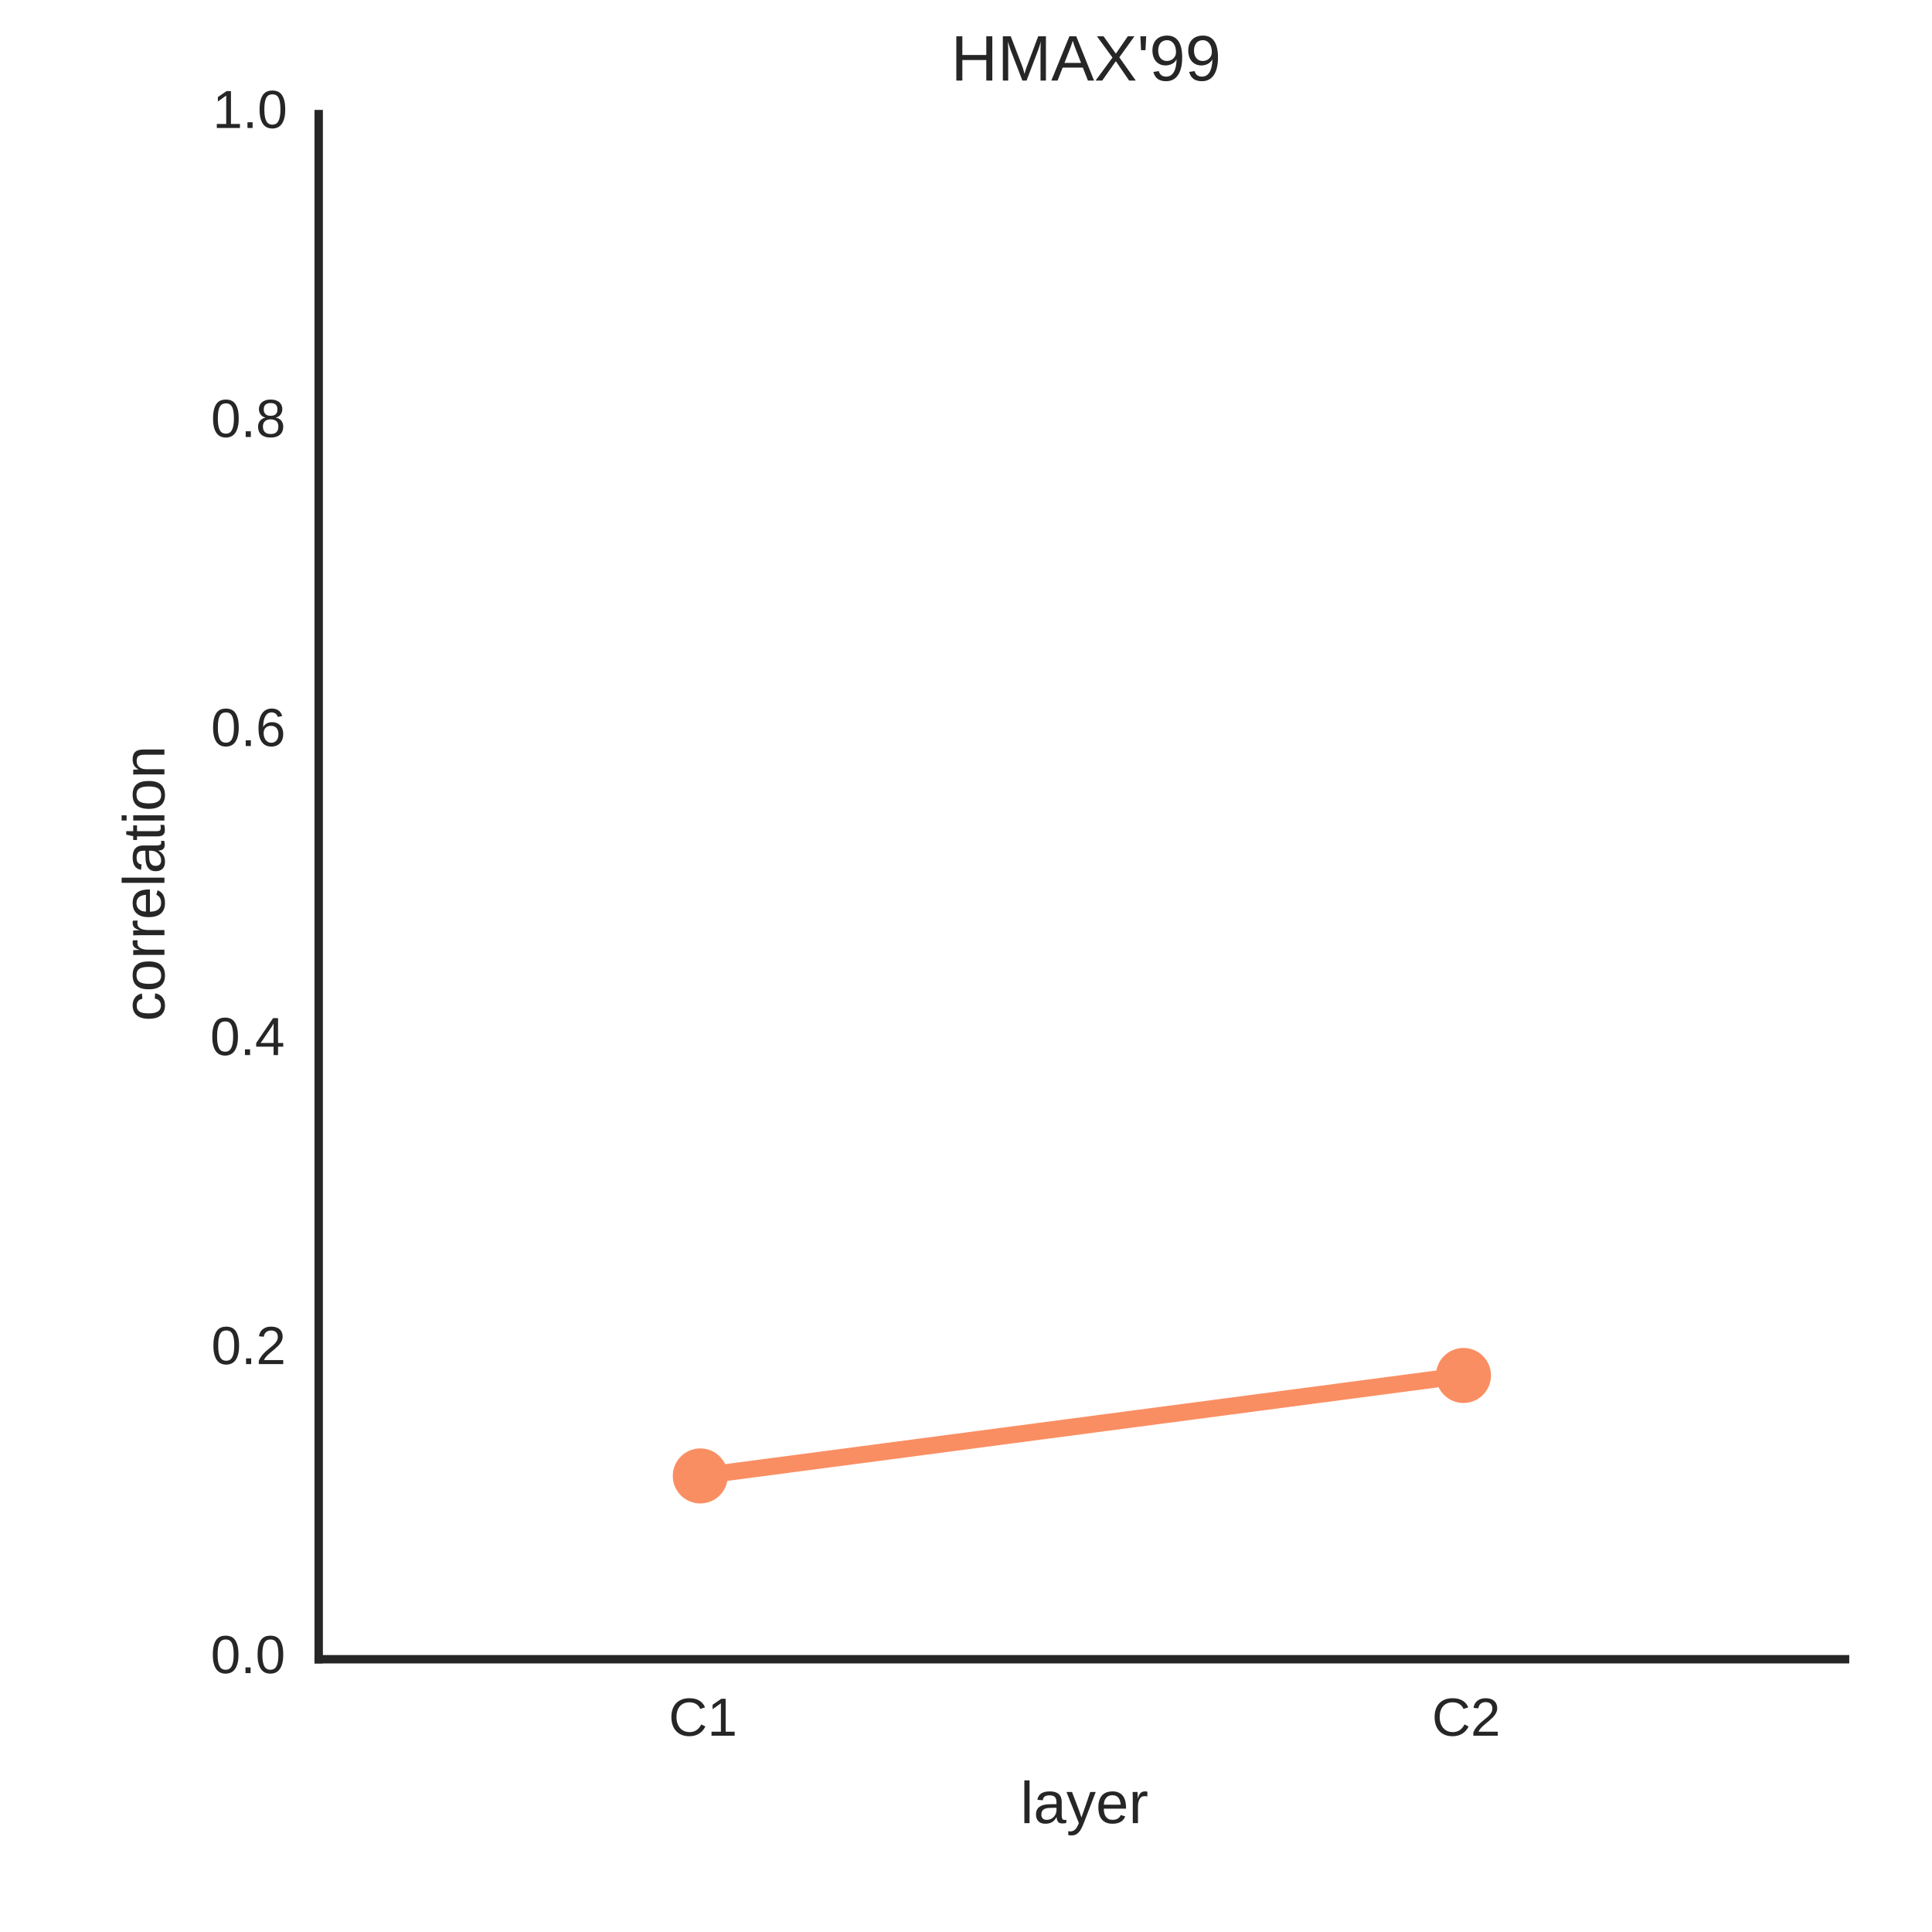
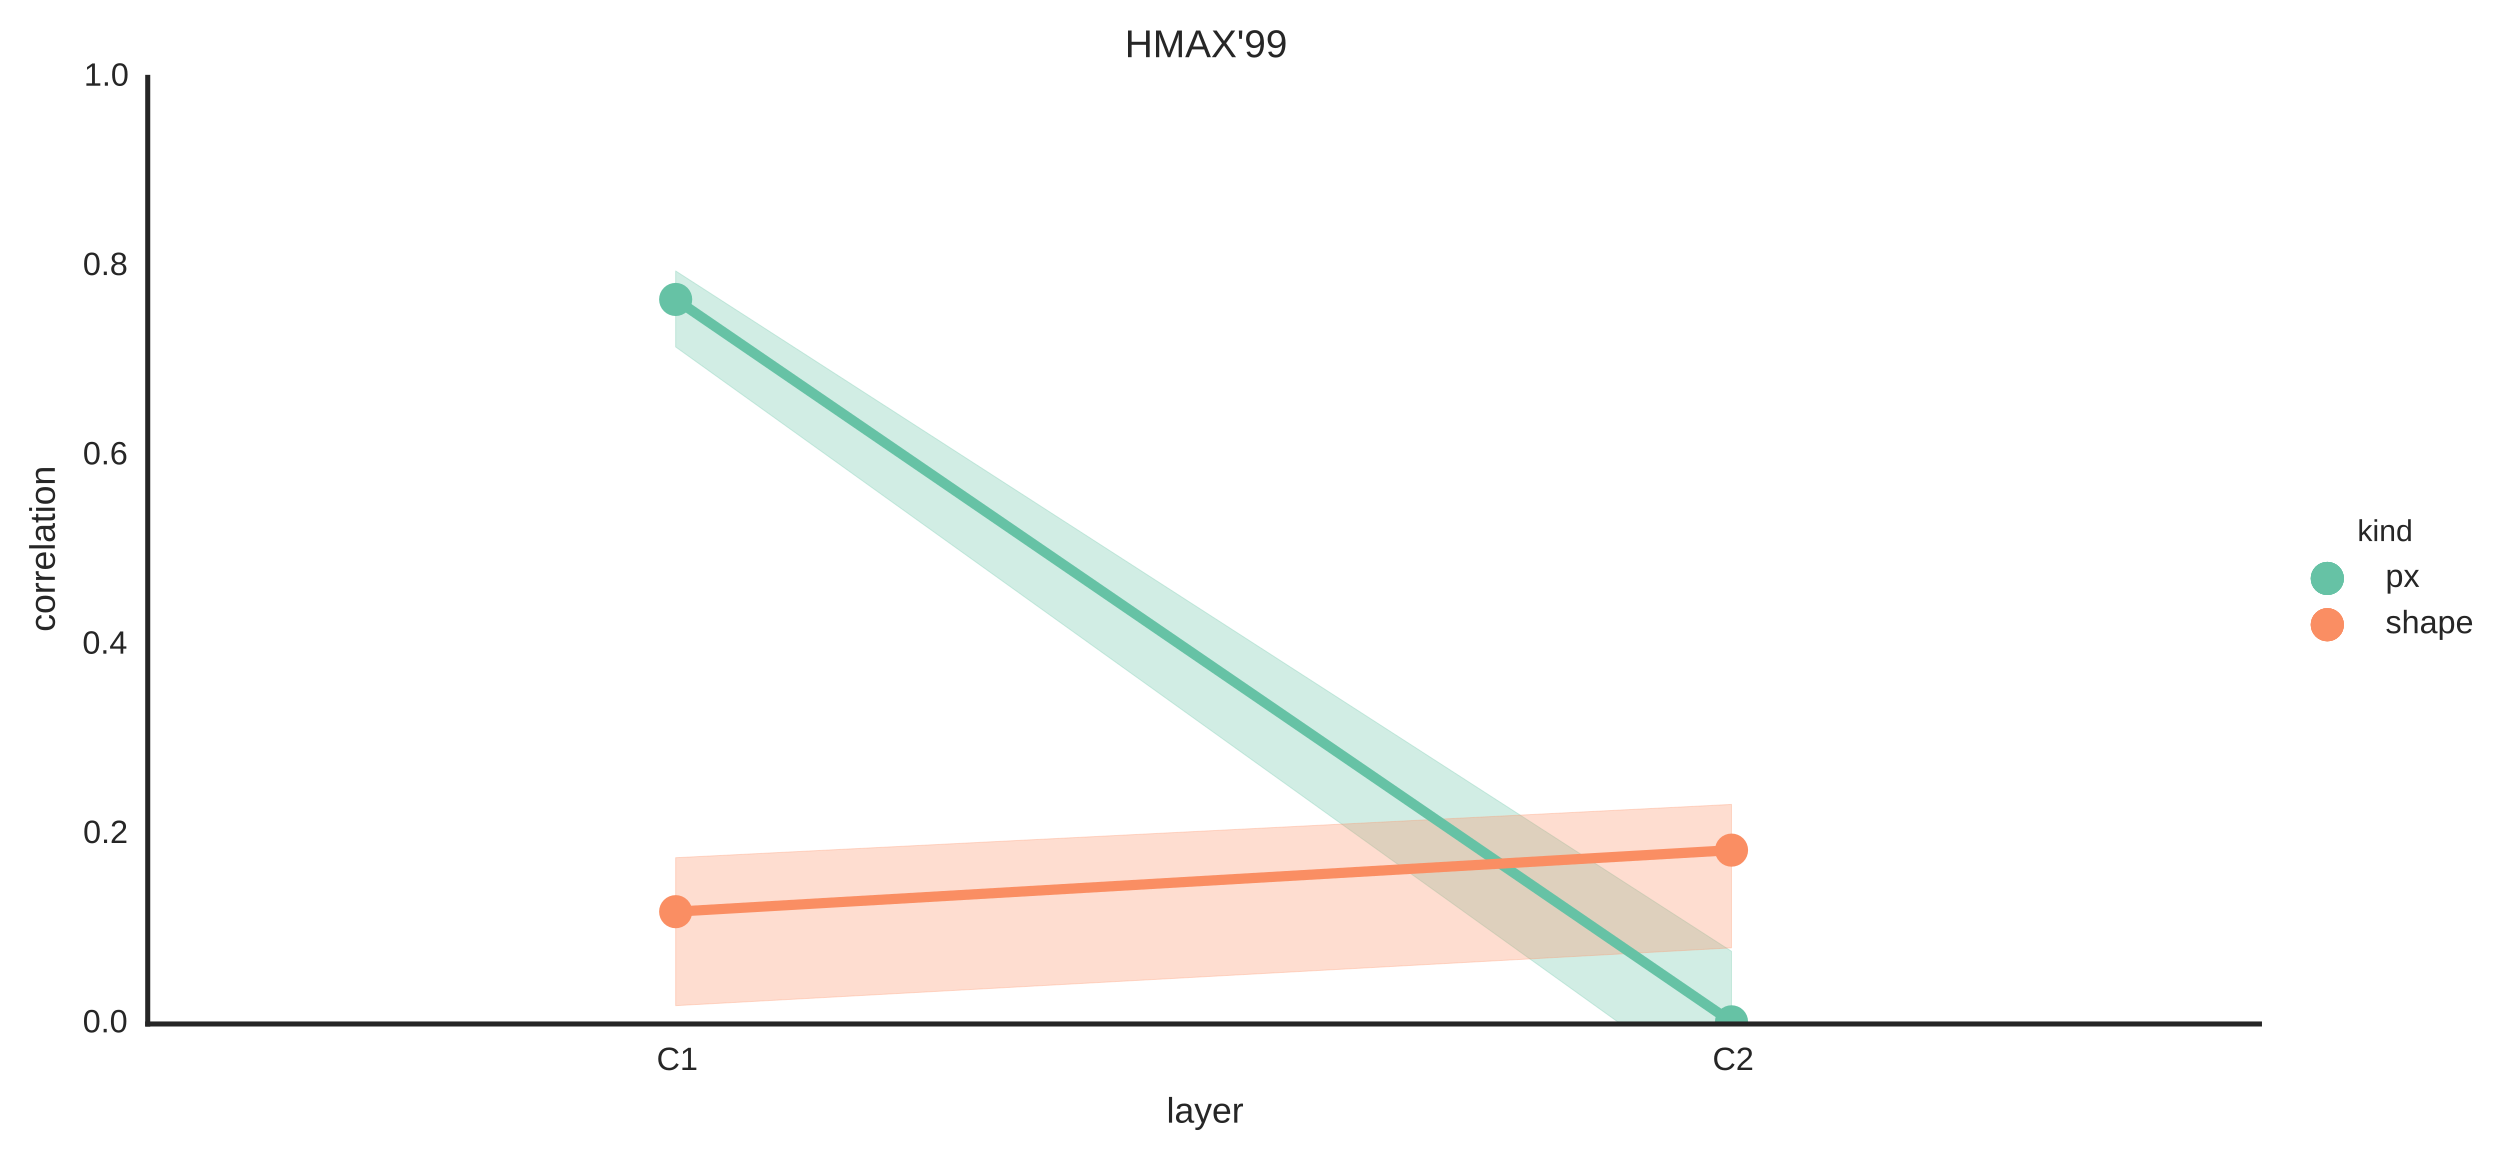
- <svg xmlns="http://www.w3.org/2000/svg" xmlns:xlink="http://www.w3.org/1999/xlink" height="288pt" version="1.1" viewBox="0 0 288 288" width="288pt">
+ <svg xmlns="http://www.w3.org/2000/svg" xmlns:xlink="http://www.w3.org/1999/xlink" height="286pt" version="1.1" viewBox="0 0 619 286" width="619pt">
  <defs>
    <style type="text/css">
*{stroke-linecap:butt;stroke-linejoin:round;}
  </style>
  </defs>
  <g id="figure_1">
    <g id="patch_1">
-       <path d=" M0 288 L288 288 L288 0 L0 0 z " style="fill:#ffffff;" />
+       <path d=" M1.77636e-15 286.998 L619.062 286.998 L619.062 0 L1.77636e-15 0 z " style="fill:#ffffff;" />
    </g>
    <g id="axes_1">
      <g id="patch_2">
-         <path d=" M47.508 247.34 L275.04 247.34 L275.04 17.01 L47.508 17.01 z " style="fill:#ffffff;" />
+         <path d=" M36.577 253.537 L559.439 253.537 L559.439 19.157 L36.577 19.157 z " style="fill:#ffffff;" />
+       </g>
+       <g id="PolyCollection_1">
+         <defs>
+           <path d=" M167.293 -219.913 L167.293 -201.084 L428.724 -13.797 L428.724 -51.453 L428.724 -51.453 L167.293 -219.913 z " id="m65f5937ba1" style="stroke:#66c2a5;stroke-opacity:0.3;stroke-width:0.24;" />
+         </defs>
+         <g clip-path="url(#pb901fe40e9)">
+           <use style="fill:#66c2a5;fill-opacity:0.3;stroke:#66c2a5;stroke-opacity:0.3;stroke-width:0.24;" x="0.0" xlink:href="#m65f5937ba1" y="286.998" />
+         </g>
+       </g>
+       <g id="PolyCollection_2">
+         <defs>
+           <path d=" M167.293 -74.633 L167.293 -37.998 L428.724 -52.311 L428.724 -87.828 L428.724 -87.828 L167.293 -74.633 z " id="m15edf705cb" style="stroke:#fa8e63;stroke-opacity:0.3;stroke-width:0.24;" />
+         </defs>
+         <g clip-path="url(#pb901fe40e9)">
+           <use style="fill:#fa8e63;fill-opacity:0.3;stroke:#fa8e63;stroke-opacity:0.3;stroke-width:0.24;" x="0.0" xlink:href="#m15edf705cb" y="286.998" />
+         </g>
      </g>
      <g id="matplotlib.axis_1">
        <g id="xtick_1">
          <g id="line2d_1">
            <defs>
              <path d=" M0 0 L0 0" id="m9ceacb34a3" style="stroke:#262626;stroke-width:0.8;" />
            </defs>
            <g>
-               <use style="fill:#262626;stroke:#262626;stroke-width:0.8;" x="104.391" xlink:href="#m9ceacb34a3" y="247.34" />
+               <use style="fill:#262626;stroke:#262626;stroke-width:0.8;" x="167.293" xlink:href="#m9ceacb34a3" y="253.537" />
            </g>
          </g>
          <g id="text_1">
            <defs>
              <path d=" M38.672 62.203 Q32.812 62.203 28.297 60.25 Q23.781 58.297 20.719 54.688 Q17.672 51.078 16.109 46 Q14.547 40.922 14.547 34.719 Q14.547 28.516 16.234 23.359 Q17.922 18.219 21.062 14.5 Q24.219 10.797 28.781 8.734 Q33.344 6.688 39.062 6.688 Q43.062 6.688 46.359 7.734 Q49.656 8.797 52.312 10.688 Q54.984 12.594 57.078 15.203 Q59.188 17.828 60.797 21 L68.406 17.188 Q66.547 13.328 63.812 10 Q61.078 6.688 57.391 4.25 Q53.719 1.812 49.047 0.406 Q44.391 -0.984 38.625 -0.984 Q30.281 -0.984 24 1.672 Q17.719 4.344 13.5 9.109 Q9.281 13.875 7.172 20.406 Q5.078 26.953 5.078 34.719 Q5.078 42.781 7.297 49.266 Q9.516 55.766 13.781 60.328 Q18.062 64.891 24.312 67.359 Q30.562 69.828 38.578 69.828 Q49.562 69.828 56.938 65.531 Q64.312 61.234 67.781 52.781 L58.938 49.859 Q57.953 52.297 56.297 54.516 Q54.641 56.734 52.141 58.438 Q49.656 60.156 46.312 61.172 Q42.969 62.203 38.672 62.203" id="LiberationSans-43" />
              <path d=" M7.625 0 L7.625 7.469 L25.141 7.469 L25.141 60.406 L9.625 49.312 L9.625 57.625 L25.875 68.797 L33.984 68.797 L33.984 7.469 L50.734 7.469 L50.734 0 z " id="LiberationSans-31" />
            </defs>
-             <g style="fill:#262626;" transform="translate(99.67633 258.7375)scale(0.08 -0.08)">
+             <g style="fill:#262626;" transform="translate(162.5776 264.9345)scale(0.08 -0.08)">
              <use xlink:href="#LiberationSans-43" />
              <use x="72.217" xlink:href="#LiberationSans-31" />
            </g>
          </g>
        </g>
        <g id="xtick_2">
          <g id="line2d_2">
            <g>
-               <use style="fill:#262626;stroke:#262626;stroke-width:0.8;" x="218.157" xlink:href="#m9ceacb34a3" y="247.34" />
+               <use style="fill:#262626;stroke:#262626;stroke-width:0.8;" x="428.724" xlink:href="#m9ceacb34a3" y="253.537" />
            </g>
          </g>
          <g id="text_2">
            <defs>
              <path d=" M5.031 0 L5.031 6.203 Q7.516 11.922 11.109 16.281 Q14.703 20.656 18.656 24.188 Q22.609 27.734 26.484 30.766 Q30.375 33.797 33.5 36.812 Q36.625 39.844 38.547 43.156 Q40.484 46.484 40.484 50.688 Q40.484 53.609 39.594 55.828 Q38.719 58.062 37.062 59.562 Q35.406 61.078 33.078 61.828 Q30.766 62.594 27.938 62.594 Q25.297 62.594 22.969 61.859 Q20.656 61.141 18.844 59.672 Q17.047 58.203 15.891 56.031 Q14.75 53.859 14.406 50.984 L5.422 51.812 Q5.859 55.516 7.469 58.781 Q9.078 62.062 11.906 64.531 Q14.75 67 18.719 68.406 Q22.703 69.828 27.938 69.828 Q33.062 69.828 37.062 68.609 Q41.062 67.391 43.812 64.984 Q46.578 62.594 48.047 59.078 Q49.516 55.562 49.516 50.984 Q49.516 47.516 48.266 44.391 Q47.016 41.266 44.938 38.422 Q42.875 35.594 40.141 32.953 Q37.406 30.328 34.422 27.812 Q31.453 25.297 28.422 22.828 Q25.391 20.359 22.719 17.859 Q20.062 15.375 17.969 12.812 Q15.875 10.25 14.703 7.469 L50.594 7.469 L50.594 0 z " id="LiberationSans-32" />
            </defs>
-             <g style="fill:#262626;" transform="translate(213.4477 258.7375)scale(0.08 -0.08)">
+             <g style="fill:#262626;" transform="translate(424.0143 264.9345)scale(0.08 -0.08)">
              <use xlink:href="#LiberationSans-43" />
              <use x="72.217" xlink:href="#LiberationSans-32" />
            </g>
          </g>
        </g>
        <g id="text_3">
          <defs>
            <path d=" M13.484 24.562 Q13.484 20.406 14.328 16.906 Q15.188 13.422 16.969 10.906 Q18.75 8.406 21.531 7 Q24.312 5.609 28.219 5.609 Q33.938 5.609 37.375 7.906 Q40.828 10.203 42.047 13.719 L49.75 11.531 Q48.922 9.328 47.438 7.109 Q45.953 4.891 43.453 3.094 Q40.969 1.312 37.234 0.156 Q33.5 -0.984 28.219 -0.984 Q16.5 -0.984 10.375 6 Q4.25 12.984 4.25 26.766 Q4.25 34.188 6.094 39.328 Q7.953 44.484 11.172 47.703 Q14.406 50.922 18.703 52.359 Q23 53.812 27.875 53.812 Q34.516 53.812 38.984 51.656 Q43.453 49.516 46.156 45.719 Q48.875 41.938 50.016 36.812 Q51.172 31.688 51.172 25.734 L51.172 24.562 z  M42.094 31.297 Q41.359 39.656 37.844 43.484 Q34.328 47.312 27.734 47.312 Q25.531 47.312 23.109 46.609 Q20.703 45.906 18.656 44.094 Q16.609 42.281 15.188 39.172 Q13.766 36.078 13.578 31.297 z " id="LiberationSans-65" />
            <path d=" M29.5 0 Q27.641 -4.781 25.703 -8.609 Q23.781 -12.453 21.391 -15.156 Q19 -17.875 16.062 -19.312 Q13.141 -20.75 9.328 -20.75 Q7.672 -20.75 6.25 -20.656 Q4.828 -20.562 3.266 -20.219 L3.266 -13.625 Q4.203 -13.766 5.375 -13.844 Q6.547 -13.922 7.375 -13.922 Q11.234 -13.922 14.547 -11.031 Q17.875 -8.156 20.359 -1.859 L21.188 0.25 L0.25 52.828 L9.625 52.828 L20.75 23.641 Q21.234 22.312 21.984 20.109 Q22.75 17.922 23.5 15.719 Q24.266 13.531 24.844 11.766 Q25.438 10.016 25.531 9.578 Q25.688 10.109 26.25 11.688 Q26.812 13.281 27.516 15.234 Q28.219 17.188 28.953 19.188 Q29.688 21.188 30.172 22.656 L40.531 52.828 L49.812 52.828 z " id="LiberationSans-79" />
            <path d=" M6.938 0 L6.938 40.531 Q6.938 42.188 6.906 43.922 Q6.891 45.656 6.828 47.266 Q6.781 48.875 6.734 50.281 Q6.688 51.703 6.641 52.828 L14.938 52.828 Q14.984 51.703 15.062 50.266 Q15.141 48.828 15.203 47.312 Q15.281 45.797 15.297 44.406 Q15.328 43.016 15.328 42.047 L15.531 42.047 Q16.453 45.062 17.5 47.281 Q18.562 49.516 19.969 50.953 Q21.391 52.391 23.344 53.094 Q25.297 53.812 28.078 53.812 Q29.156 53.812 30.125 53.641 Q31.109 53.469 31.641 53.328 L31.641 45.266 Q30.766 45.516 29.594 45.625 Q28.422 45.75 26.953 45.75 Q23.922 45.75 21.797 44.375 Q19.672 43.016 18.328 40.594 Q17 38.188 16.359 34.844 Q15.719 31.5 15.719 27.547 L15.719 0 z " id="LiberationSans-72" />
            <path d=" M20.219 -0.984 Q12.25 -0.984 8.25 3.219 Q4.25 7.422 4.25 14.75 Q4.25 19.969 6.219 23.312 Q8.203 26.656 11.391 28.562 Q14.594 30.469 18.688 31.203 Q22.797 31.938 27.047 32.031 L38.922 32.234 L38.922 35.109 Q38.922 38.375 38.234 40.672 Q37.547 42.969 36.125 44.375 Q34.719 45.797 32.594 46.453 Q30.469 47.125 27.594 47.125 Q25.047 47.125 23 46.75 Q20.953 46.391 19.438 45.438 Q17.922 44.484 16.984 42.844 Q16.062 41.219 15.766 38.719 L6.594 39.547 Q7.078 42.672 8.438 45.281 Q9.812 47.906 12.328 49.797 Q14.844 51.703 18.625 52.75 Q22.406 53.812 27.781 53.812 Q37.75 53.812 42.766 49.234 Q47.797 44.672 47.797 36.031 L47.797 13.281 Q47.797 9.375 48.828 7.391 Q49.859 5.422 52.734 5.422 Q53.469 5.422 54.203 5.516 Q54.938 5.609 55.609 5.766 L55.609 0.297 Q53.953 -0.094 52.312 -0.281 Q50.688 -0.484 48.828 -0.484 Q46.344 -0.484 44.562 0.172 Q42.781 0.828 41.656 2.172 Q40.531 3.516 39.938 5.484 Q39.359 7.469 39.203 10.109 L38.922 10.109 Q37.5 7.562 35.812 5.516 Q34.125 3.469 31.875 2.031 Q29.641 0.594 26.781 -0.188 Q23.922 -0.984 20.219 -0.984 M22.219 5.609 Q26.422 5.609 29.562 7.141 Q32.719 8.688 34.781 11.078 Q36.859 13.484 37.891 16.312 Q38.922 19.141 38.922 21.734 L38.922 26.078 L29.297 25.875 Q26.078 25.828 23.172 25.406 Q20.266 25 18.062 23.781 Q15.875 22.562 14.578 20.359 Q13.281 18.172 13.281 14.594 Q13.281 10.297 15.594 7.953 Q17.922 5.609 22.219 5.609" id="LiberationSans-61" />
            <path d=" M6.734 0 L6.734 72.469 L15.531 72.469 L15.531 0 z " id="LiberationSans-6c" />
          </defs>
-           <g style="fill:#262626;" transform="translate(152.1071 271.7747)scale(0.088 -0.088)">
+           <g style="fill:#262626;" transform="translate(288.841 277.9717)scale(0.088 -0.088)">
            <use xlink:href="#LiberationSans-6c" />
            <use x="22.217" xlink:href="#LiberationSans-61" />
            <use x="77.832" xlink:href="#LiberationSans-79" />
            <use x="127.832" xlink:href="#LiberationSans-65" />
            <use x="183.447" xlink:href="#LiberationSans-72" />
          </g>
        </g>
      </g>
      <g id="matplotlib.axis_2">
        <g id="ytick_1">
          <g id="line2d_3">
            <g>
-               <use style="fill:#262626;stroke:#262626;stroke-width:0.8;" x="47.508" xlink:href="#m9ceacb34a3" y="247.34" />
+               <use style="fill:#262626;stroke:#262626;stroke-width:0.8;" x="36.577" xlink:href="#m9ceacb34a3" y="253.537" />
            </g>
          </g>
          <g id="text_4">
            <defs>
              <path d=" M9.125 0 L9.125 10.688 L18.656 10.688 L18.656 0 z " id="LiberationSans-2e" />
              <path d=" M51.703 34.422 Q51.703 24.516 49.828 17.75 Q47.953 10.984 44.703 6.812 Q41.453 2.641 37.062 0.828 Q32.672 -0.984 27.688 -0.984 Q22.656 -0.984 18.312 0.828 Q13.969 2.641 10.766 6.781 Q7.562 10.938 5.734 17.703 Q3.906 24.469 3.906 34.422 Q3.906 44.828 5.734 51.641 Q7.562 58.453 10.781 62.5 Q14.016 66.547 18.406 68.188 Q22.797 69.828 27.984 69.828 Q32.906 69.828 37.219 68.188 Q41.547 66.547 44.766 62.5 Q48 58.453 49.844 51.641 Q51.703 44.828 51.703 34.422 M42.781 34.422 Q42.781 42.625 41.797 48.062 Q40.828 53.516 38.922 56.766 Q37.016 60.016 34.25 61.359 Q31.5 62.703 27.984 62.703 Q24.266 62.703 21.438 61.328 Q18.609 59.969 16.672 56.719 Q14.75 53.469 13.766 48.016 Q12.797 42.578 12.797 34.422 Q12.797 26.516 13.797 21.094 Q14.797 15.672 16.719 12.375 Q18.656 9.078 21.438 7.641 Q24.219 6.203 27.781 6.203 Q31.25 6.203 34.031 7.641 Q36.812 9.078 38.734 12.375 Q40.672 15.672 41.719 21.094 Q42.781 26.516 42.781 34.422" id="LiberationSans-30" />
            </defs>
-             <g style="fill:#262626;" transform="translate(31.41344 249.4087)scale(0.08 -0.08)">
+             <g style="fill:#262626;" transform="translate(20.482 255.6058)scale(0.08 -0.08)">
              <use xlink:href="#LiberationSans-30" />
              <use x="55.615" xlink:href="#LiberationSans-2e" />
              <use x="83.398" xlink:href="#LiberationSans-30" />
            </g>
          </g>
        </g>
        <g id="ytick_2">
          <g id="line2d_4">
            <g>
-               <use style="fill:#262626;stroke:#262626;stroke-width:0.8;" x="47.508" xlink:href="#m9ceacb34a3" y="201.274" />
+               <use style="fill:#262626;stroke:#262626;stroke-width:0.8;" x="36.577" xlink:href="#m9ceacb34a3" y="206.661" />
            </g>
          </g>
          <g id="text_5">
-             <g style="fill:#262626;" transform="translate(31.50219 203.3427)scale(0.08 -0.08)">
+             <g style="fill:#262626;" transform="translate(20.57075 208.7297)scale(0.08 -0.08)">
              <use xlink:href="#LiberationSans-30" />
              <use x="55.615" xlink:href="#LiberationSans-2e" />
              <use x="83.398" xlink:href="#LiberationSans-32" />
            </g>
          </g>
        </g>
        <g id="ytick_3">
          <g id="line2d_5">
            <g>
-               <use style="fill:#262626;stroke:#262626;stroke-width:0.8;" x="47.508" xlink:href="#m9ceacb34a3" y="155.208" />
+               <use style="fill:#262626;stroke:#262626;stroke-width:0.8;" x="36.577" xlink:href="#m9ceacb34a3" y="159.785" />
            </g>
          </g>
          <g id="text_6">
            <defs>
              <path d=" M43.016 15.578 L43.016 0 L34.719 0 L34.719 15.578 L2.297 15.578 L2.297 22.406 L33.797 68.797 L43.016 68.797 L43.016 22.516 L52.688 22.516 L52.688 15.578 z  M34.719 58.891 Q34.625 58.641 34.234 57.938 Q33.844 57.234 33.344 56.344 Q32.859 55.469 32.344 54.562 Q31.844 53.656 31.453 53.078 L13.812 27.094 Q13.578 26.703 13.109 26.062 Q12.641 25.438 12.156 24.781 Q11.672 24.125 11.172 23.484 Q10.688 22.859 10.406 22.516 L34.719 22.516 z " id="LiberationSans-34" />
            </defs>
-             <g style="fill:#262626;" transform="translate(31.33469 157.2767)scale(0.08 -0.08)">
+             <g style="fill:#262626;" transform="translate(20.40325 161.8537)scale(0.08 -0.08)">
              <use xlink:href="#LiberationSans-30" />
              <use x="55.615" xlink:href="#LiberationSans-2e" />
              <use x="83.398" xlink:href="#LiberationSans-34" />
            </g>
          </g>
        </g>
        <g id="ytick_4">
          <g id="line2d_6">
            <g>
-               <use style="fill:#262626;stroke:#262626;stroke-width:0.8;" x="47.508" xlink:href="#m9ceacb34a3" y="109.142" />
+               <use style="fill:#262626;stroke:#262626;stroke-width:0.8;" x="36.577" xlink:href="#m9ceacb34a3" y="112.909" />
            </g>
          </g>
          <g id="text_7">
            <defs>
              <path d=" M51.219 22.516 Q51.219 17.328 49.781 13 Q48.344 8.688 45.531 5.578 Q42.719 2.484 38.562 0.75 Q34.422 -0.984 29 -0.984 Q23 -0.984 18.5 1.312 Q14.016 3.609 11.031 7.922 Q8.062 12.25 6.562 18.531 Q5.078 24.812 5.078 32.812 Q5.078 42 6.766 48.922 Q8.453 55.859 11.625 60.5 Q14.797 65.141 19.359 67.484 Q23.922 69.828 29.688 69.828 Q33.203 69.828 36.281 69.094 Q39.359 68.359 41.875 66.719 Q44.391 65.094 46.281 62.406 Q48.188 59.719 49.312 55.812 L40.922 54.297 Q39.547 58.734 36.547 60.719 Q33.547 62.703 29.594 62.703 Q25.984 62.703 23.047 60.984 Q20.125 59.281 18.062 55.875 Q16.016 52.484 14.906 47.359 Q13.812 42.234 13.812 35.406 Q16.219 39.844 20.562 42.156 Q24.906 44.484 30.516 44.484 Q35.203 44.484 39.016 42.969 Q42.828 41.453 45.531 38.594 Q48.25 35.75 49.734 31.672 Q51.219 27.594 51.219 22.516 M42.281 22.125 Q42.281 25.688 41.406 28.562 Q40.531 31.453 38.766 33.469 Q37.016 35.5 34.422 36.594 Q31.844 37.703 28.422 37.703 Q26.031 37.703 23.578 36.984 Q21.141 36.281 19.156 34.688 Q17.188 33.109 15.938 30.516 Q14.703 27.938 14.703 24.219 Q14.703 20.406 15.672 17.109 Q16.656 13.812 18.484 11.375 Q20.312 8.938 22.891 7.516 Q25.484 6.109 28.719 6.109 Q31.891 6.109 34.406 7.203 Q36.922 8.297 38.672 10.375 Q40.438 12.453 41.359 15.422 Q42.281 18.406 42.281 22.125" id="LiberationSans-36" />
            </defs>
-             <g style="fill:#262626;" transform="translate(31.45219 111.2108)scale(0.08 -0.08)">
+             <g style="fill:#262626;" transform="translate(20.52075 114.9778)scale(0.08 -0.08)">
              <use xlink:href="#LiberationSans-30" />
              <use x="55.615" xlink:href="#LiberationSans-2e" />
              <use x="83.398" xlink:href="#LiberationSans-36" />
            </g>
          </g>
        </g>
        <g id="ytick_5">
          <g id="line2d_7">
            <g>
-               <use style="fill:#262626;stroke:#262626;stroke-width:0.8;" x="47.508" xlink:href="#m9ceacb34a3" y="63.076" />
+               <use style="fill:#262626;stroke:#262626;stroke-width:0.8;" x="36.577" xlink:href="#m9ceacb34a3" y="66.033" />
            </g>
          </g>
          <g id="text_8">
            <defs>
              <path d=" M51.266 19.188 Q51.266 14.797 49.875 11.109 Q48.484 7.422 45.625 4.734 Q42.781 2.047 38.328 0.531 Q33.891 -0.984 27.828 -0.984 Q21.781 -0.984 17.359 0.531 Q12.938 2.047 10.031 4.703 Q7.125 7.375 5.734 11.062 Q4.344 14.75 4.344 19.094 Q4.344 22.859 5.484 25.781 Q6.641 28.719 8.562 30.828 Q10.5 32.953 12.969 34.25 Q15.438 35.547 18.062 35.984 L18.062 36.188 Q15.188 36.859 12.906 38.375 Q10.641 39.891 9.094 42.016 Q7.562 44.141 6.75 46.719 Q5.953 49.312 5.953 52.203 Q5.953 55.812 7.344 59 Q8.734 62.203 11.469 64.625 Q14.203 67.047 18.25 68.438 Q22.312 69.828 27.641 69.828 Q33.25 69.828 37.375 68.406 Q41.5 67 44.203 64.578 Q46.922 62.156 48.234 58.938 Q49.562 55.719 49.562 52.094 Q49.562 49.266 48.75 46.672 Q47.953 44.094 46.406 41.969 Q44.875 39.844 42.594 38.344 Q40.328 36.859 37.359 36.281 L37.359 36.078 Q40.328 35.594 42.859 34.297 Q45.406 33.016 47.266 30.891 Q49.125 28.766 50.188 25.828 Q51.266 22.906 51.266 19.188 M40.438 51.609 Q40.438 54.203 39.766 56.344 Q39.109 58.5 37.594 60.031 Q36.078 61.578 33.641 62.422 Q31.203 63.281 27.641 63.281 Q24.172 63.281 21.781 62.422 Q19.391 61.578 17.844 60.031 Q16.312 58.5 15.625 56.344 Q14.938 54.203 14.938 51.609 Q14.938 49.562 15.469 47.406 Q16.016 45.266 17.422 43.5 Q18.844 41.75 21.328 40.625 Q23.828 39.5 27.734 39.5 Q31.891 39.5 34.406 40.625 Q36.922 41.75 38.25 43.5 Q39.594 45.266 40.016 47.406 Q40.438 49.562 40.438 51.609 M42.141 20.016 Q42.141 22.516 41.453 24.828 Q40.766 27.156 39.109 28.938 Q37.453 30.719 34.641 31.812 Q31.844 32.906 27.641 32.906 Q23.781 32.906 21.062 31.812 Q18.359 30.719 16.672 28.906 Q14.984 27.094 14.203 24.719 Q13.422 22.359 13.422 19.828 Q13.422 16.656 14.203 14.031 Q14.984 11.422 16.688 9.547 Q18.406 7.672 21.188 6.641 Q23.969 5.609 27.938 5.609 Q31.938 5.609 34.672 6.641 Q37.406 7.672 39.062 9.547 Q40.719 11.422 41.422 14.078 Q42.141 16.75 42.141 20.016" id="LiberationSans-38" />
            </defs>
-             <g style="fill:#262626;" transform="translate(31.44844 65.14475)scale(0.08 -0.08)">
+             <g style="fill:#262626;" transform="translate(20.517 68.10175)scale(0.08 -0.08)">
              <use xlink:href="#LiberationSans-30" />
              <use x="55.615" xlink:href="#LiberationSans-2e" />
              <use x="83.398" xlink:href="#LiberationSans-38" />
            </g>
          </g>
        </g>
        <g id="ytick_6">
          <g id="line2d_8">
            <g>
-               <use style="fill:#262626;stroke:#262626;stroke-width:0.8;" x="47.508" xlink:href="#m9ceacb34a3" y="17.01" />
+               <use style="fill:#262626;stroke:#262626;stroke-width:0.8;" x="36.577" xlink:href="#m9ceacb34a3" y="19.157" />
            </g>
          </g>
          <g id="text_9">
-             <g style="fill:#262626;" transform="translate(31.71094 19.07875)scale(0.08 -0.08)">
+             <g style="fill:#262626;" transform="translate(20.7795 21.22575)scale(0.08 -0.08)">
              <use xlink:href="#LiberationSans-31" />
              <use x="55.615" xlink:href="#LiberationSans-2e" />
              <use x="83.398" xlink:href="#LiberationSans-30" />
            </g>
          </g>
        </g>
        <g id="text_10">
          <defs>
            <path d=" M40.281 0 L40.281 33.5 Q40.281 37.359 39.719 39.938 Q39.156 42.531 37.891 44.109 Q36.625 45.703 34.547 46.359 Q32.469 47.016 29.391 47.016 Q26.266 47.016 23.75 45.922 Q21.234 44.828 19.453 42.75 Q17.672 40.672 16.688 37.625 Q15.719 34.578 15.719 30.609 L15.719 0 L6.938 0 L6.938 41.547 Q6.938 43.219 6.906 45.047 Q6.891 46.875 6.828 48.5 Q6.781 50.141 6.734 51.312 Q6.688 52.484 6.641 52.828 L14.938 52.828 Q14.984 52.594 15.031 51.516 Q15.094 50.438 15.156 49.047 Q15.234 47.656 15.281 46.219 Q15.328 44.781 15.328 43.797 L15.484 43.797 Q16.75 46.094 18.266 47.953 Q19.781 49.812 21.781 51.094 Q23.781 52.391 26.359 53.094 Q28.953 53.812 32.375 53.812 Q36.766 53.812 39.938 52.734 Q43.109 51.656 45.156 49.406 Q47.219 47.172 48.172 43.625 Q49.125 40.094 49.125 35.203 L49.125 0 z " id="LiberationSans-6e" />
            <path d=" M51.422 26.469 Q51.422 12.594 45.312 5.797 Q39.203 -0.984 27.594 -0.984 Q22.078 -0.984 17.719 0.672 Q13.375 2.344 10.375 5.766 Q7.375 9.188 5.781 14.328 Q4.203 19.484 4.203 26.469 Q4.203 53.812 27.875 53.812 Q34.031 53.812 38.5 52.094 Q42.969 50.391 45.828 46.969 Q48.688 43.562 50.047 38.422 Q51.422 33.297 51.422 26.469 M42.188 26.469 Q42.188 32.625 41.234 36.625 Q40.281 40.625 38.453 43.016 Q36.625 45.406 33.984 46.359 Q31.344 47.312 28.031 47.312 Q24.656 47.312 21.938 46.312 Q19.234 45.312 17.328 42.891 Q15.438 40.484 14.422 36.469 Q13.422 32.469 13.422 26.469 Q13.422 20.312 14.5 16.281 Q15.578 12.25 17.453 9.859 Q19.344 7.469 21.906 6.484 Q24.469 5.516 27.484 5.516 Q30.859 5.516 33.594 6.469 Q36.328 7.422 38.234 9.812 Q40.141 12.203 41.156 16.25 Q42.188 20.312 42.188 26.469" id="LiberationSans-6f" />
            <path d=" M27.047 0.391 Q25.047 -0.141 22.969 -0.453 Q20.906 -0.781 18.172 -0.781 Q7.625 -0.781 7.625 11.188 L7.625 46.438 L1.516 46.438 L1.516 52.828 L7.953 52.828 L10.547 64.656 L16.406 64.656 L16.406 52.828 L26.172 52.828 L26.172 46.438 L16.406 46.438 L16.406 13.094 Q16.406 9.281 17.641 7.734 Q18.891 6.203 21.969 6.203 Q23.25 6.203 24.438 6.391 Q25.641 6.594 27.047 6.891 z " id="LiberationSans-74" />
            <path d=" M6.688 64.062 L6.688 72.469 L15.484 72.469 L15.484 64.062 z  M6.688 0 L6.688 52.828 L15.484 52.828 L15.484 0 z " id="LiberationSans-69" />
            <path d=" M13.422 26.656 Q13.422 22.125 14.078 18.312 Q14.75 14.5 16.312 11.734 Q17.875 8.984 20.438 7.469 Q23 5.953 26.766 5.953 Q31.453 5.953 34.594 8.484 Q37.75 11.031 38.484 16.312 L47.359 15.719 Q46.922 12.453 45.453 9.422 Q44 6.391 41.484 4.094 Q38.969 1.812 35.344 0.406 Q31.734 -0.984 27 -0.984 Q20.797 -0.984 16.453 1.109 Q12.109 3.219 9.391 6.906 Q6.688 10.594 5.469 15.594 Q4.25 20.609 4.25 26.469 Q4.25 31.781 5.125 35.859 Q6 39.938 7.594 42.984 Q9.188 46.047 11.328 48.125 Q13.484 50.203 15.984 51.438 Q18.5 52.688 21.281 53.25 Q24.078 53.812 26.906 53.812 Q31.344 53.812 34.812 52.594 Q38.281 51.375 40.797 49.25 Q43.312 47.125 44.875 44.234 Q46.438 41.359 47.078 38.031 L38.031 37.359 Q37.359 41.75 34.562 44.328 Q31.781 46.922 26.656 46.922 Q22.906 46.922 20.391 45.672 Q17.875 44.438 16.312 41.922 Q14.75 39.406 14.078 35.594 Q13.422 31.781 13.422 26.656" id="LiberationSans-63" />
          </defs>
-           <g style="fill:#262626;" transform="translate(24.50869 152.2445)rotate(-90.0)scale(0.088 -0.088)">
+           <g style="fill:#262626;" transform="translate(13.57725 156.4165)rotate(-90.0)scale(0.088 -0.088)">
            <use xlink:href="#LiberationSans-63" />
            <use x="50.0" xlink:href="#LiberationSans-6f" />
            <use x="105.615" xlink:href="#LiberationSans-72" />
            <use x="138.916" xlink:href="#LiberationSans-72" />
            <use x="172.217" xlink:href="#LiberationSans-65" />
            <use x="227.832" xlink:href="#LiberationSans-6c" />
            <use x="250.049" xlink:href="#LiberationSans-61" />
            <use x="305.664" xlink:href="#LiberationSans-74" />
            <use x="333.447" xlink:href="#LiberationSans-69" />
            <use x="355.664" xlink:href="#LiberationSans-6f" />
            <use x="411.279" xlink:href="#LiberationSans-6e" />
          </g>
        </g>
      </g>
      <g id="PathCollection_1">
        <defs>
          <path d=" M0 3.158 C0.838 3.158 1.641 2.826 2.233 2.233 C2.826 1.641 3.158 0.838 3.158 0 C3.158 -0.838 2.826 -1.641 2.233 -2.233 C1.641 -2.826 0.838 -3.158 0 -3.158 C-0.838 -3.158 -1.641 -2.826 -2.233 -2.233 C-2.826 -1.641 -3.158 -0.838 -3.158 0 C-3.158 0.838 -2.826 1.641 -2.233 2.233 C-1.641 2.826 -0.838 3.158 0 3.158 z " id="C0_0_34e0d5c410" />
        </defs>
-         <g clip-path="url(#p9c2a18ce6d)">
-           <use style="fill:#fa8e63;stroke:#fa8e63;stroke-width:1.89;" x="104.391" xlink:href="#C0_0_34e0d5c410" y="220.015" />
-         </g>
-         <g clip-path="url(#p9c2a18ce6d)">
-           <use style="fill:#fa8e63;stroke:#fa8e63;stroke-width:1.89;" x="218.157" xlink:href="#C0_0_34e0d5c410" y="205.038" />
+         <g clip-path="url(#pb901fe40e9)">
+           <use style="fill:#66c2a5;stroke:#66c2a5;stroke-width:1.89;" x="167.293" xlink:href="#C0_0_34e0d5c410" y="74.144" />
+         </g>
+         <g clip-path="url(#pb901fe40e9)">
+           <use style="fill:#66c2a5;stroke:#66c2a5;stroke-width:1.89;" x="428.724" xlink:href="#C0_0_34e0d5c410" y="253.006" />
        </g>
      </g>
      <g id="line2d_9">
-         <path clip-path="url(#p9c2a18ce6d)" d=" M104.391 220.015 L218.157 205.038" style="fill:none;stroke:#fa8e63;stroke-linecap:round;stroke-width:2.52;" />
+         <path clip-path="url(#pb901fe40e9)" d=" M167.293 74.144 L428.724 253.006" style="fill:none;stroke:#66c2a5;stroke-linecap:round;stroke-width:2.52;" />
      </g>
      <g id="line2d_10">
-         <path clip-path="url(#p9c2a18ce6d)" d=" M104.391 220.015 L104.391 220.015" style="fill:none;stroke:#fa8e63;stroke-linecap:round;stroke-width:2.52;" />
+         <path clip-path="url(#pb901fe40e9)" d=" M167.293 74.144 L167.293 74.144" style="fill:none;stroke:#66c2a5;stroke-linecap:round;stroke-width:2.52;" />
      </g>
      <g id="line2d_11">
-         <path clip-path="url(#p9c2a18ce6d)" d=" M218.157 205.038 L218.157 205.038" style="fill:none;stroke:#fa8e63;stroke-linecap:round;stroke-width:2.52;" />
+         <path clip-path="url(#pb901fe40e9)" d=" M428.724 253.006 L428.724 253.006" style="fill:none;stroke:#66c2a5;stroke-linecap:round;stroke-width:2.52;" />
+       </g>
+       <g id="PathCollection_2">
+         <defs>
+           <path d=" M0 3.158 C0.838 3.158 1.641 2.826 2.233 2.233 C2.826 1.641 3.158 0.838 3.158 0 C3.158 -0.838 2.826 -1.641 2.233 -2.233 C1.641 -2.826 0.838 -3.158 0 -3.158 C-0.838 -3.158 -1.641 -2.826 -2.233 -2.233 C-2.826 -1.641 -3.158 -0.838 -3.158 0 C-3.158 0.838 -2.826 1.641 -2.233 2.233 C-1.641 2.826 -0.838 3.158 0 3.158 z " id="C1_0_34e0d5c410" />
+         </defs>
+         <g clip-path="url(#pb901fe40e9)">
+           <use style="fill:#fa8e63;stroke:#fa8e63;stroke-width:1.89;" x="167.293" xlink:href="#C1_0_34e0d5c410" y="225.732" />
+         </g>
+         <g clip-path="url(#pb901fe40e9)">
+           <use style="fill:#fa8e63;stroke:#fa8e63;stroke-width:1.89;" x="428.724" xlink:href="#C1_0_34e0d5c410" y="210.491" />
+         </g>
+       </g>
+       <g id="line2d_12">
+         <path clip-path="url(#pb901fe40e9)" d=" M167.293 225.732 L428.724 210.491" style="fill:none;stroke:#fa8e63;stroke-linecap:round;stroke-width:2.52;" />
+       </g>
+       <g id="line2d_13">
+         <path clip-path="url(#pb901fe40e9)" d=" M167.293 225.732 L167.293 225.732" style="fill:none;stroke:#fa8e63;stroke-linecap:round;stroke-width:2.52;" />
+       </g>
+       <g id="line2d_14">
+         <path clip-path="url(#pb901fe40e9)" d=" M428.724 210.491 L428.724 210.491" style="fill:none;stroke:#fa8e63;stroke-linecap:round;stroke-width:2.52;" />
      </g>
      <g id="patch_3">
-         <path d=" M47.508 247.34 L275.04 247.34" style="fill:none;stroke:#262626;stroke-linecap:square;stroke-linejoin:miter;stroke-width:1.25;" />
+         <path d=" M36.577 253.537 L559.439 253.537" style="fill:none;stroke:#262626;stroke-linecap:square;stroke-linejoin:miter;stroke-width:1.25;" />
      </g>
      <g id="patch_4">
-         <path d=" M47.508 247.34 L47.508 17.01" style="fill:none;stroke:#262626;stroke-linecap:square;stroke-linejoin:miter;stroke-width:1.25;" />
+         <path d=" M36.577 253.537 L36.577 19.157" style="fill:none;stroke:#262626;stroke-linecap:square;stroke-linejoin:miter;stroke-width:1.25;" />
      </g>
      <g id="text_11">
        <defs>
          <path d=" M66.703 0 L66.703 45.906 Q66.703 48.391 66.75 50.969 Q66.797 53.562 66.891 55.719 Q67 58.203 67.141 60.547 Q66.453 58.062 65.719 55.609 Q65.094 53.516 64.328 51.141 Q63.578 48.781 62.844 46.875 L45.062 0 L38.531 0 L20.516 46.875 Q20.219 47.609 19.891 48.578 Q19.578 49.562 19.203 50.656 Q18.844 51.766 18.469 52.906 Q18.109 54.047 17.781 55.172 Q16.938 57.766 16.156 60.547 Q16.219 57.812 16.312 55.125 Q16.406 52.828 16.453 50.312 Q16.5 47.797 16.5 45.906 L16.5 0 L8.203 0 L8.203 68.797 L20.453 68.797 L38.766 21.094 Q39.109 20.125 39.594 18.578 Q40.094 17.047 40.531 15.422 Q40.969 13.812 41.328 12.375 Q41.703 10.938 41.844 10.156 Q42 10.938 42.391 12.406 Q42.781 13.875 43.281 15.484 Q43.797 17.094 44.281 18.609 Q44.781 20.125 45.172 21.094 L63.141 68.797 L75.094 68.797 L75.094 0 z " id="LiberationSans-4d" />
          <path d=" M54.297 0 L33.641 30.078 L12.547 0 L2.25 0 L28.422 35.75 L4.25 68.797 L14.547 68.797 L33.688 41.797 L52.297 68.797 L62.594 68.797 L39.062 36.078 L64.594 0 z " id="LiberationSans-58" />
          <path d=" M54.734 0 L54.734 31.891 L17.531 31.891 L17.531 0 L8.203 0 L8.203 68.797 L17.531 68.797 L17.531 39.703 L54.734 39.703 L54.734 68.797 L64.062 68.797 L64.062 0 z " id="LiberationSans-48" />
          <path d=" M56.984 0 L49.125 20.125 L17.781 20.125 L9.859 0 L0.203 0 L28.266 68.797 L38.875 68.797 L66.5 0 z  M37.5 50.094 Q36.719 52.047 36 54.047 Q35.297 56.062 34.766 57.688 Q34.234 59.328 33.859 60.422 Q33.5 61.531 33.453 61.766 Q33.344 61.531 33 60.406 Q32.672 59.281 32.109 57.609 Q31.547 55.953 30.828 53.953 Q30.125 51.953 29.391 50 L20.609 27.391 L46.344 27.391 z " id="LiberationSans-41" />
          <path d=" M50.875 35.797 Q50.875 26.609 49.141 19.703 Q47.406 12.797 44.188 8.203 Q40.969 3.609 36.344 1.312 Q31.734 -0.984 25.984 -0.984 Q22.016 -0.984 18.844 -0.172 Q15.672 0.641 13.172 2.344 Q10.688 4.047 8.922 6.781 Q7.172 9.516 6.109 13.375 L14.5 14.703 Q15.875 10.25 18.781 8.172 Q21.688 6.109 26.125 6.109 Q29.688 6.109 32.641 7.781 Q35.594 9.469 37.672 12.844 Q39.75 16.219 40.922 21.297 Q42.094 26.375 42.188 33.203 Q41.156 30.906 39.375 29.094 Q37.594 27.297 35.328 26.047 Q33.062 24.812 30.422 24.141 Q27.781 23.484 25.094 23.484 Q20.406 23.484 16.625 25.172 Q12.844 26.859 10.203 29.875 Q7.562 32.906 6.125 37.172 Q4.688 41.453 4.688 46.688 Q4.688 52 6.219 56.297 Q7.766 60.594 10.688 63.594 Q13.625 66.609 17.891 68.219 Q22.172 69.828 27.594 69.828 Q39.062 69.828 44.969 61.328 Q50.875 52.828 50.875 35.797 M41.312 44.281 Q41.312 48.094 40.406 51.453 Q39.5 54.828 37.719 57.312 Q35.938 59.812 33.328 61.25 Q30.719 62.703 27.297 62.703 Q24.125 62.703 21.578 61.578 Q19.047 60.453 17.281 58.375 Q15.531 56.297 14.578 53.312 Q13.625 50.344 13.625 46.688 Q13.625 43.219 14.469 40.234 Q15.328 37.25 17.031 35.078 Q18.75 32.906 21.281 31.656 Q23.828 30.422 27.203 30.422 Q29.641 30.422 32.156 31.25 Q34.672 32.078 36.688 33.781 Q38.719 35.5 40.016 38.109 Q41.312 40.719 41.312 44.281" id="LiberationSans-39" />
          <path d=" M12.984 47.172 L6.109 47.172 L5.078 68.797 L14.062 68.797 z " id="LiberationSans-27" />
        </defs>
-         <g style="fill:#262626;" transform="translate(141.772 12.01)scale(0.096 -0.096)">
+         <g style="fill:#262626;" transform="translate(278.5059 14.157)scale(0.096 -0.096)">
          <use xlink:href="#LiberationSans-48" />
          <use x="72.217" xlink:href="#LiberationSans-4d" />
          <use x="155.518" xlink:href="#LiberationSans-41" />
          <use x="222.217" xlink:href="#LiberationSans-58" />
          <use x="288.916" xlink:href="#LiberationSans-27" />
          <use x="308.008" xlink:href="#LiberationSans-39" />
          <use x="363.623" xlink:href="#LiberationSans-39" />
        </g>
      </g>
    </g>
+     <g id="legend_1">
+       <g id="text_12">
+         <defs>
+           <path d=" M40.094 8.5 Q37.641 3.422 33.609 1.219 Q29.594 -0.984 23.641 -0.984 Q13.625 -0.984 8.906 5.75 Q4.203 12.5 4.203 26.172 Q4.203 53.812 23.641 53.812 Q29.641 53.812 33.641 51.609 Q37.641 49.422 40.094 44.625 L40.188 44.625 Q40.188 45.125 40.156 46.172 Q40.141 47.219 40.109 48.359 Q40.094 49.516 40.094 50.531 Q40.094 51.562 40.094 52 L40.094 72.469 L48.875 72.469 L48.875 10.891 Q48.875 8.984 48.891 7.219 Q48.922 5.469 48.969 4 Q49.031 2.547 49.078 1.484 Q49.125 0.438 49.172 0 L40.766 0 Q40.672 0.484 40.594 1.391 Q40.531 2.297 40.453 3.469 Q40.375 4.641 40.328 5.938 Q40.281 7.234 40.281 8.5 z  M13.422 26.469 Q13.422 21 14.109 17.094 Q14.797 13.188 16.312 10.672 Q17.828 8.156 20.172 6.984 Q22.516 5.812 25.875 5.812 Q29.344 5.812 32 6.938 Q34.672 8.062 36.453 10.578 Q38.234 13.094 39.156 17.141 Q40.094 21.188 40.094 27.047 Q40.094 32.672 39.156 36.547 Q38.234 40.438 36.422 42.828 Q34.625 45.219 32 46.266 Q29.391 47.312 25.984 47.312 Q22.75 47.312 20.406 46.188 Q18.062 45.062 16.5 42.578 Q14.938 40.094 14.172 36.109 Q13.422 32.125 13.422 26.469" id="LiberationSans-64" />
+           <path d=" M39.844 0 L21.969 24.125 L15.531 18.797 L15.531 0 L6.734 0 L6.734 72.469 L15.531 72.469 L15.531 27.203 L38.719 52.828 L49.031 52.828 L27.594 30.125 L50.141 0 z " id="LiberationSans-6b" />
+         </defs>
+         <g style="fill:#262626;" transform="translate(583.6851 133.9757)scale(0.0748 -0.0748)">
+           <use xlink:href="#LiberationSans-6b" />
+           <use x="50.0" xlink:href="#LiberationSans-69" />
+           <use x="72.217" xlink:href="#LiberationSans-6e" />
+           <use x="127.832" xlink:href="#LiberationSans-64" />
+         </g>
+       </g>
+       <g id="PathCollection_3">
+         <path d=" M576.244 146.384 C577.082 146.384 577.885 146.051 578.478 145.459 C579.07 144.866 579.403 144.063 579.403 143.225 C579.403 142.388 579.07 141.584 578.478 140.992 C577.885 140.4 577.082 140.067 576.244 140.067 C575.407 140.067 574.603 140.4 574.011 140.992 C573.419 141.584 573.086 142.388 573.086 143.225 C573.086 144.063 573.419 144.866 574.011 145.459 C574.603 146.051 575.407 146.384 576.244 146.384 z " style="fill:#66c2a5;stroke:#66c2a5;stroke-width:1.89;" />
+         <path d=" M576.244 146.384 C577.082 146.384 577.885 146.051 578.478 145.459 C579.07 144.866 579.403 144.063 579.403 143.225 C579.403 142.388 579.07 141.584 578.478 140.992 C577.885 140.4 577.082 140.067 576.244 140.067 C575.407 140.067 574.603 140.4 574.011 140.992 C573.419 141.584 573.086 142.388 573.086 143.225 C573.086 144.063 573.419 144.866 574.011 145.459 C574.603 146.051 575.407 146.384 576.244 146.384 z " style="fill:#66c2a5;stroke:#66c2a5;stroke-width:1.89;" />
+         <path d=" M576.244 146.384 C577.082 146.384 577.885 146.051 578.478 145.459 C579.07 144.866 579.403 144.063 579.403 143.225 C579.403 142.388 579.07 141.584 578.478 140.992 C577.885 140.4 577.082 140.067 576.244 140.067 C575.407 140.067 574.603 140.4 574.011 140.992 C573.419 141.584 573.086 142.388 573.086 143.225 C573.086 144.063 573.419 144.866 574.011 145.459 C574.603 146.051 575.407 146.384 576.244 146.384 z " style="fill:#66c2a5;stroke:#66c2a5;stroke-width:1.89;" />
+       </g>
+       <g id="text_13">
+         <defs>
+           <path d=" M51.422 26.656 Q51.422 20.656 50.438 15.578 Q49.469 10.5 47.188 6.828 Q44.922 3.172 41.188 1.094 Q37.453 -0.984 31.984 -0.984 Q26.312 -0.984 22.062 1.172 Q17.828 3.328 15.578 8.203 L15.328 8.203 Q15.375 8.109 15.406 7.328 Q15.438 6.547 15.453 5.375 Q15.484 4.203 15.5 2.75 Q15.531 1.312 15.531 -0.094 L15.531 -20.75 L6.734 -20.75 L6.734 42.047 Q6.734 43.953 6.703 45.703 Q6.688 47.469 6.641 48.906 Q6.594 50.344 6.547 51.359 Q6.5 52.391 6.453 52.828 L14.938 52.828 Q14.984 52.688 15.062 51.797 Q15.141 50.922 15.203 49.672 Q15.281 48.438 15.359 47.016 Q15.438 45.609 15.438 44.344 L15.625 44.344 Q16.844 46.875 18.406 48.656 Q19.969 50.438 21.969 51.578 Q23.969 52.734 26.438 53.25 Q28.906 53.766 31.984 53.766 Q37.453 53.766 41.188 51.812 Q44.922 49.859 47.188 46.312 Q49.469 42.781 50.438 37.766 Q51.422 32.766 51.422 26.656 M42.188 26.469 Q42.188 31.344 41.594 35.156 Q41.016 38.969 39.578 41.594 Q38.141 44.234 35.734 45.594 Q33.344 46.969 29.734 46.969 Q26.812 46.969 24.219 46.141 Q21.625 45.312 19.703 42.969 Q17.781 40.625 16.656 36.5 Q15.531 32.375 15.531 25.781 Q15.531 20.172 16.453 16.281 Q17.391 12.406 19.172 10.016 Q20.953 7.625 23.578 6.562 Q26.219 5.516 29.641 5.516 Q33.297 5.516 35.719 6.922 Q38.141 8.344 39.578 11.031 Q41.016 13.719 41.594 17.594 Q42.188 21.484 42.188 26.469" id="LiberationSans-70" />
+           <path d=" M39.109 0 L24.906 21.688 L10.594 0 L1.125 0 L19.922 27.156 L2 52.828 L11.719 52.828 L24.906 32.281 L37.984 52.828 L47.797 52.828 L29.891 27.25 L48.922 0 z " id="LiberationSans-78" />
+         </defs>
+         <g style="fill:#262626;" transform="translate(590.6443 145.3253)scale(0.08 -0.08)">
+           <use xlink:href="#LiberationSans-70" />
+           <use x="55.615" xlink:href="#LiberationSans-78" />
+         </g>
+       </g>
+       <g id="PathCollection_4">
+         <path d=" M576.244 157.841 C577.082 157.841 577.885 157.508 578.478 156.916 C579.07 156.324 579.403 155.52 579.403 154.683 C579.403 153.845 579.07 153.042 578.478 152.449 C577.885 151.857 577.082 151.524 576.244 151.524 C575.407 151.524 574.603 151.857 574.011 152.449 C573.419 153.042 573.086 153.845 573.086 154.683 C573.086 155.52 573.419 156.324 574.011 156.916 C574.603 157.508 575.407 157.841 576.244 157.841 z " style="fill:#fa8e63;stroke:#fa8e63;stroke-width:1.89;" />
+         <path d=" M576.244 157.841 C577.082 157.841 577.885 157.508 578.478 156.916 C579.07 156.324 579.403 155.52 579.403 154.683 C579.403 153.845 579.07 153.042 578.478 152.449 C577.885 151.857 577.082 151.524 576.244 151.524 C575.407 151.524 574.603 151.857 574.011 152.449 C573.419 153.042 573.086 153.845 573.086 154.683 C573.086 155.52 573.419 156.324 574.011 156.916 C574.603 157.508 575.407 157.841 576.244 157.841 z " style="fill:#fa8e63;stroke:#fa8e63;stroke-width:1.89;" />
+         <path d=" M576.244 157.841 C577.082 157.841 577.885 157.508 578.478 156.916 C579.07 156.324 579.403 155.52 579.403 154.683 C579.403 153.845 579.07 153.042 578.478 152.449 C577.885 151.857 577.082 151.524 576.244 151.524 C575.407 151.524 574.603 151.857 574.011 152.449 C573.419 153.042 573.086 153.845 573.086 154.683 C573.086 155.52 573.419 156.324 574.011 156.916 C574.603 157.508 575.407 157.841 576.244 157.841 z " style="fill:#fa8e63;stroke:#fa8e63;stroke-width:1.89;" />
+       </g>
+       <g id="text_14">
+         <defs>
+           <path d=" M46.391 14.594 Q46.391 10.891 44.938 7.984 Q43.5 5.078 40.766 3.094 Q38.031 1.125 34.047 0.062 Q30.078 -0.984 24.953 -0.984 Q20.359 -0.984 16.672 -0.266 Q12.984 0.438 10.203 2 Q7.422 3.562 5.531 6.125 Q3.656 8.688 2.781 12.406 L10.547 13.922 Q11.672 9.672 15.188 7.688 Q18.703 5.719 24.953 5.719 Q27.781 5.719 30.141 6.109 Q32.516 6.5 34.219 7.453 Q35.938 8.406 36.891 9.984 Q37.844 11.578 37.844 13.922 Q37.844 16.312 36.719 17.844 Q35.594 19.391 33.594 20.406 Q31.594 21.438 28.734 22.188 Q25.875 22.953 22.469 23.875 Q19.281 24.703 16.156 25.734 Q13.031 26.766 10.516 28.438 Q8.016 30.125 6.453 32.609 Q4.891 35.109 4.891 38.875 Q4.891 46.094 10.031 49.875 Q15.188 53.656 25.047 53.656 Q33.797 53.656 38.938 50.578 Q44.094 47.516 45.453 40.719 L37.547 39.75 Q37.109 41.797 35.938 43.188 Q34.766 44.578 33.109 45.438 Q31.453 46.297 29.375 46.656 Q27.297 47.016 25.047 47.016 Q19.094 47.016 16.25 45.203 Q13.422 43.406 13.422 39.75 Q13.422 37.594 14.469 36.203 Q15.531 34.812 17.406 33.859 Q19.281 32.906 21.922 32.203 Q24.562 31.5 27.734 30.719 Q29.828 30.172 32.031 29.562 Q34.234 28.953 36.297 28.094 Q38.375 27.25 40.203 26.094 Q42.047 24.953 43.406 23.344 Q44.781 21.734 45.578 19.578 Q46.391 17.438 46.391 14.594" id="LiberationSans-73" />
+           <path d=" M15.484 43.797 Q16.938 46.484 18.641 48.359 Q20.359 50.25 22.406 51.469 Q24.469 52.688 26.906 53.25 Q29.344 53.812 32.375 53.812 Q37.453 53.812 40.703 52.438 Q43.953 51.078 45.828 48.609 Q47.703 46.141 48.406 42.719 Q49.125 39.312 49.125 35.203 L49.125 0 L40.281 0 L40.281 33.5 Q40.281 36.859 39.859 39.391 Q39.453 41.938 38.281 43.625 Q37.109 45.312 34.953 46.156 Q32.812 47.016 29.391 47.016 Q26.266 47.016 23.75 45.891 Q21.234 44.781 19.453 42.719 Q17.672 40.672 16.688 37.734 Q15.719 34.812 15.719 31.156 L15.719 0 L6.938 0 L6.938 72.469 L15.719 72.469 L15.719 53.609 Q15.719 52 15.672 50.391 Q15.625 48.781 15.547 47.406 Q15.484 46.047 15.422 45.094 Q15.375 44.141 15.328 43.797 z " id="LiberationSans-68" />
+         </defs>
+         <g style="fill:#262626;" transform="translate(590.6443 156.7828)scale(0.08 -0.08)">
+           <use xlink:href="#LiberationSans-73" />
+           <use x="50.0" xlink:href="#LiberationSans-68" />
+           <use x="105.615" xlink:href="#LiberationSans-61" />
+           <use x="161.23" xlink:href="#LiberationSans-70" />
+           <use x="216.846" xlink:href="#LiberationSans-65" />
+         </g>
+       </g>
+     </g>
  </g>
  <defs>
-     <clipPath id="p9c2a18ce6d">
-       <rect height="230.33" width="227.532" x="47.508" y="17.01" />
+     <clipPath id="pb901fe40e9">
+       <rect height="234.38" width="522.862" x="36.577" y="19.157" />
    </clipPath>
  </defs>
</svg>
